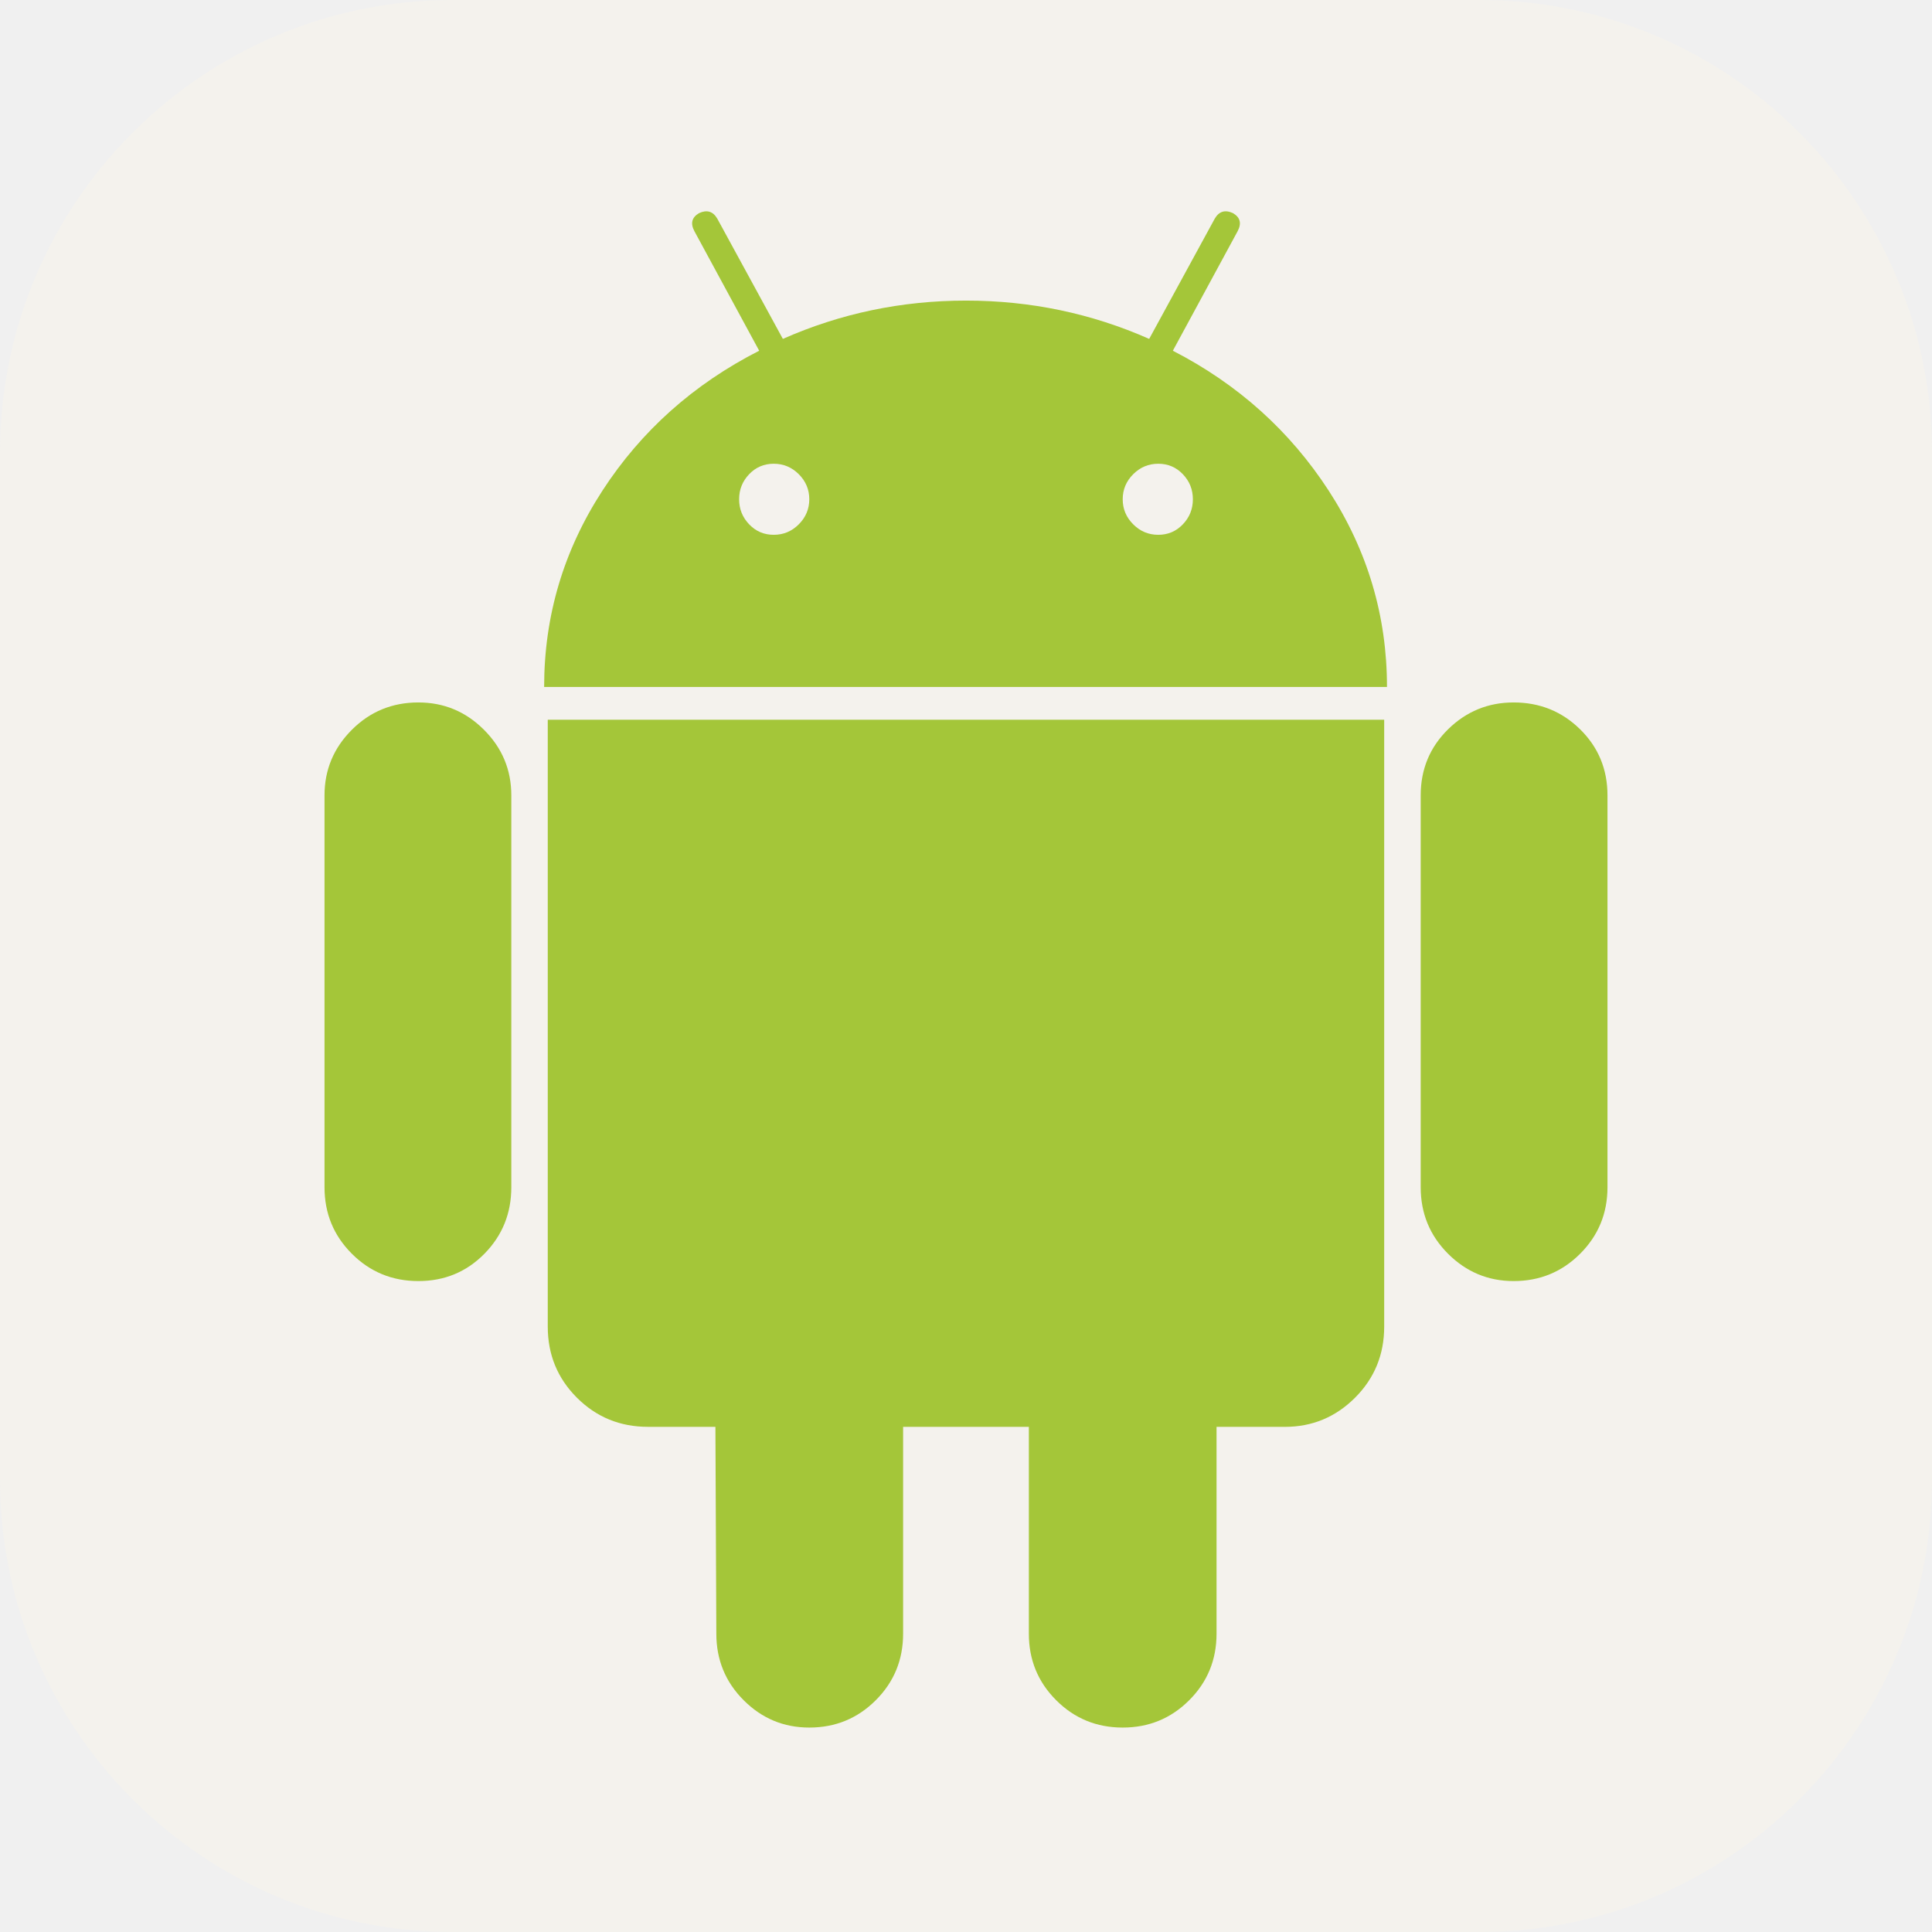
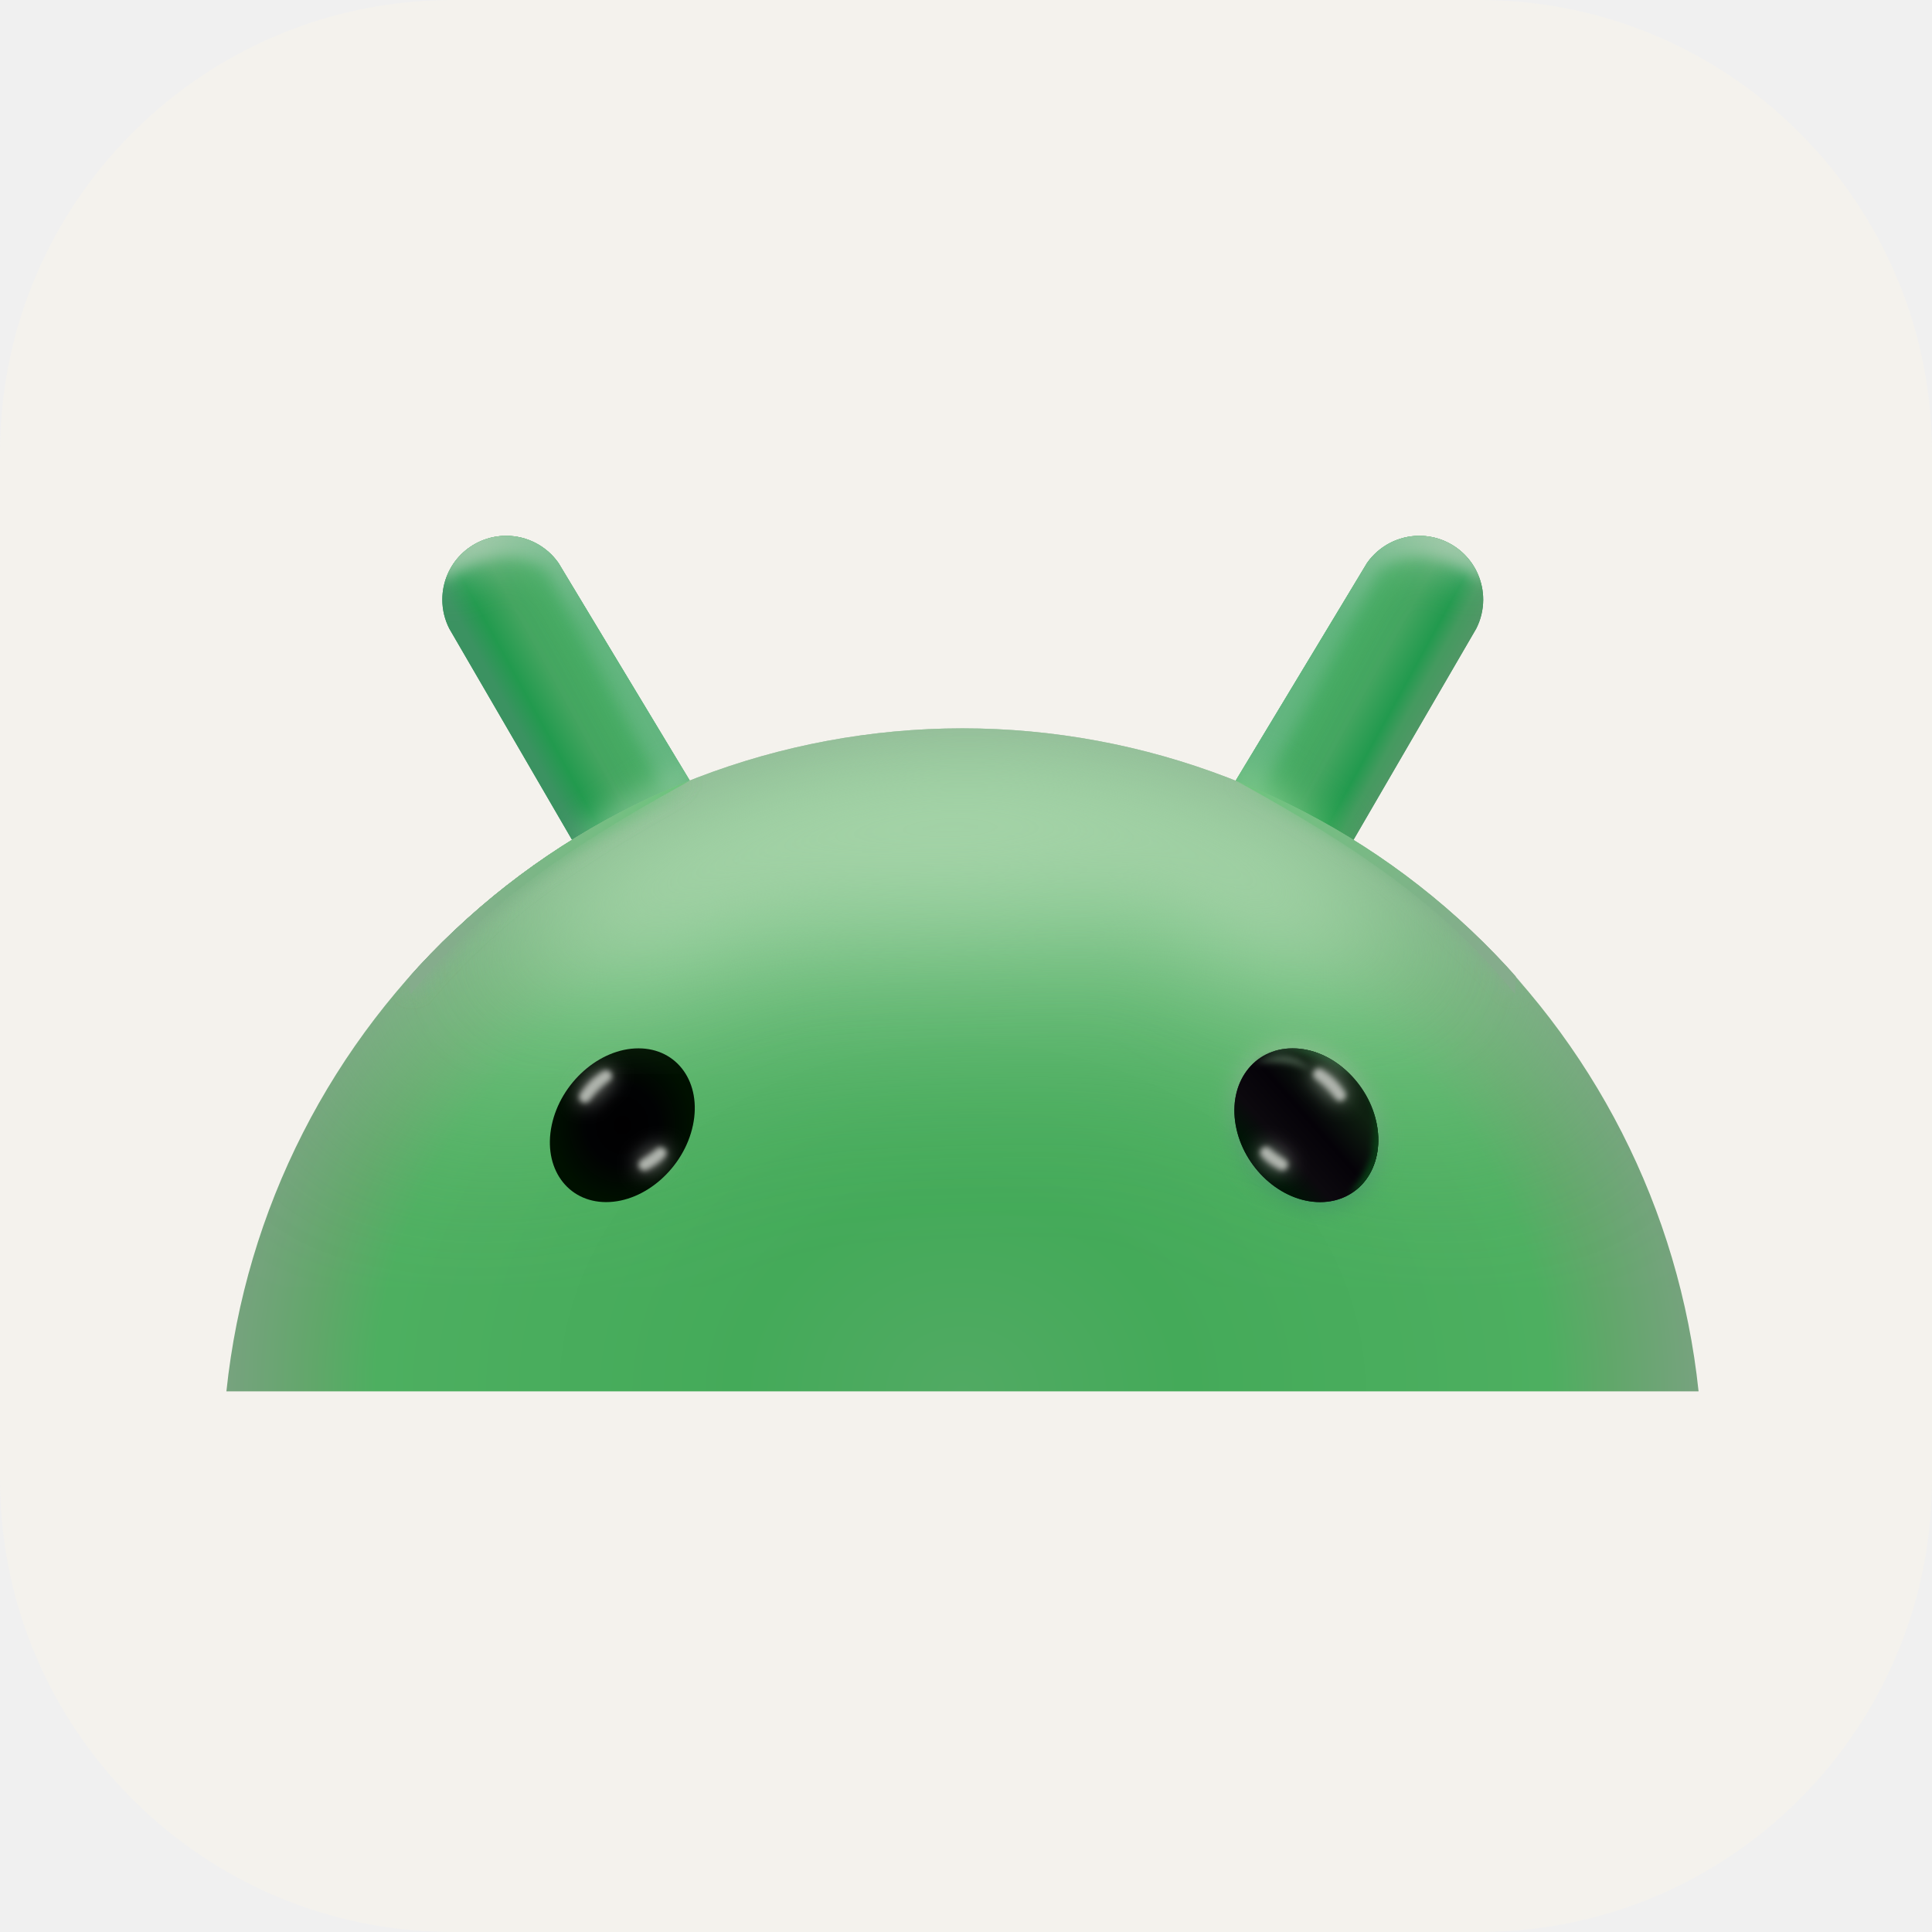
<svg xmlns="http://www.w3.org/2000/svg" width="256" height="256" viewBox="0 0 256 256" fill="none">
  <path d="M196 0H60C26.863 0 0 26.863 0 60V196C0 229.137 26.863 256 60 256H196C229.137 256 256 229.137 256 196V60C256 26.863 229.137 0 196 0Z" fill="#F4F2ED" />
-   <path d="M55.435 93.078C51.973 93.078 49.036 94.285 46.622 96.7C44.208 99.114 43 102.011 43 105.393V157.31C43 160.776 44.207 163.711 46.622 166.126C49.036 168.54 51.973 169.748 55.435 169.748C58.894 169.748 61.813 168.54 64.19 166.126C66.563 163.711 67.752 160.776 67.752 157.31V105.393C67.752 102.011 66.545 99.114 64.13 96.7C61.715 94.285 58.816 93.078 55.435 93.078Z" fill="#A4C639" />
-   <path d="M155.409 46.472L163.981 30.657C164.544 29.61 164.344 28.808 163.379 28.243C162.332 27.756 161.527 28.003 160.965 28.965L152.272 44.906C144.623 41.524 136.533 39.831 128.003 39.831C119.47 39.831 111.379 41.525 103.733 44.906L95.04 28.965C94.475 28.003 93.671 27.758 92.626 28.243C91.659 28.81 91.459 29.61 92.024 30.657L100.597 46.472C91.904 50.905 84.98 57.079 79.829 65.007C74.678 72.939 72.101 81.608 72.101 91.028H183.783C183.783 81.61 181.205 72.941 176.055 65.007C170.903 57.079 164.019 50.905 155.409 46.472ZM105.845 69.474C104.918 70.403 103.811 70.865 102.524 70.865C101.234 70.865 100.15 70.403 99.265 69.474C98.38 68.549 97.937 67.446 97.937 66.154C97.937 64.867 98.38 63.762 99.265 62.835C100.15 61.91 101.237 61.448 102.524 61.448C103.811 61.448 104.918 61.91 105.845 62.835C106.77 63.764 107.235 64.867 107.235 66.154C107.232 67.444 106.768 68.549 105.845 69.474ZM156.736 69.474C155.849 70.403 154.762 70.865 153.477 70.865C152.187 70.865 151.08 70.403 150.155 69.474C149.228 68.549 148.765 67.446 148.765 66.154C148.765 64.867 149.228 63.762 150.155 62.835C151.08 61.91 152.187 61.448 153.477 61.448C154.764 61.448 155.849 61.91 156.736 62.835C157.621 63.764 158.063 64.867 158.063 66.154C158.063 67.444 157.621 68.549 156.736 69.474Z" fill="#A4C639" />
-   <path d="M72.581 175.783C72.581 179.49 73.868 182.627 76.442 185.201C79.019 187.776 82.156 189.063 85.86 189.063H94.795L94.918 216.474C94.918 219.935 96.125 222.875 98.539 225.289C100.953 227.704 103.853 228.911 107.232 228.911C110.691 228.911 113.63 227.704 116.045 225.289C118.46 222.875 119.667 219.936 119.667 216.474V189.066H136.328V216.474C136.328 219.935 137.535 222.875 139.95 225.289C142.365 227.704 145.301 228.911 148.763 228.911C152.223 228.911 155.162 227.704 157.576 225.289C159.991 222.875 161.198 219.936 161.198 216.474V189.066H170.254C173.875 189.066 176.972 187.778 179.551 185.204C182.126 182.629 183.413 179.492 183.413 175.786V95.37H72.581V175.783Z" fill="#A4C639" />
-   <path d="M200.565 93.078C197.184 93.078 194.287 94.267 191.872 96.64C189.458 99.016 188.25 101.936 188.25 105.393V157.31C188.25 160.776 189.457 163.711 191.872 166.126C194.287 168.54 197.186 169.748 200.565 169.748C204.025 169.748 206.964 168.54 209.378 166.126C211.793 163.711 213 160.776 213 157.31V105.393C213 101.935 211.793 99.016 209.378 96.64C206.964 94.267 204.025 93.078 200.565 93.078Z" fill="#A4C639" />
+   <path d="M67.074 71C62.398 71 58.608 74.79 58.608 79.465C58.611 80.8 58.929 82.115 59.536 83.303L75.796 111.282L87.404 109.896L91.39 103.424L74.009 74.609C72.425 72.347 69.836 70.999 67.074 71Z" fill="url(#paint0_linear_1_5097)" />
+   <mask id="mask0_1_5097" style="mask-type:luminance" maskUnits="userSpaceOnUse" x="58" y="71" width="34" height="41">
+     <path d="M67.074 71C62.398 71 58.608 74.79 58.608 79.465C58.61 80.8 58.929 82.115 59.536 83.303L75.796 111.282L87.404 109.896L91.39 103.424L74.009 74.609C72.425 72.347 69.836 70.999 67.074 71Z" fill="white" />
+   </mask>
+   <g mask="url(#mask0_1_5097)">
+     <g filter="url(#filter0_f_1_5097)">
+       <path d="M58.608 77.105C63.442 73.583 68.01 72.561 72.54 75.399L88.46 105.281L95.156 101.238L83.785 72.051L70.139 64.952L58.01 71.546L58.608 77.105Z" fill="url(#paint1_linear_1_5097)" />
+     </g>
+   </g>
+   <mask id="mask1_1_5097" style="mask-type:luminance" maskUnits="userSpaceOnUse" x="58" y="71" width="34" height="41">
+     <path d="M67.074 71C62.398 71 58.608 74.79 58.608 79.465C58.61 80.8 58.929 82.115 59.536 83.303L75.796 111.282L87.404 109.896L91.39 103.424L74.009 74.609C72.425 72.347 69.836 70.999 67.074 71Z" fill="white" />
+   </mask>
+   <g mask="url(#mask1_1_5097)">
+     <g filter="url(#filter1_f_1_5097)">
+       <path d="M58.608 77.105C63.442 73.583 68.01 72.561 72.54 75.399L88.46 105.281L95.156 101.238L83.785 72.051L70.139 64.952L58.01 71.546L58.608 77.105Z" fill="url(#paint2_linear_1_5097)" />
+     </g>
+   </g>
+   <path d="M67.074 71C62.398 71 58.608 74.79 58.608 79.465C58.611 80.8 58.929 82.115 59.536 83.303L75.796 111.282L87.404 109.896L91.39 103.424L74.009 74.609C72.425 72.347 69.836 70.999 67.074 71Z" fill="url(#paint3_linear_1_5097)" />
+   <mask id="mask2_1_5097" style="mask-type:luminance" maskUnits="userSpaceOnUse" x="58" y="71" width="34" height="41">
+     <path d="M67.074 71C62.398 71 58.608 74.79 58.608 79.465C58.61 80.8 58.929 82.115 59.536 83.303L75.796 111.282L87.404 109.896L91.39 103.424L74.009 74.609C72.425 72.347 69.836 70.999 67.074 71Z" fill="white" />
+   </mask>
+   <g mask="url(#mask2_1_5097)">
+     <g filter="url(#filter2_f_1_5097)">
+       <path d="M58.608 77.105C63.442 73.583 68.01 72.561 72.54 75.399L88.46 105.281L95.156 101.238L83.785 72.051L70.139 64.952L58.01 71.546L58.608 77.105Z" fill="url(#paint4_linear_1_5097)" />
+     </g>
+   </g>
+   <mask id="mask3_1_5097" style="mask-type:luminance" maskUnits="userSpaceOnUse" x="58" y="71" width="34" height="41">
+     <path d="M67.074 71C62.398 71 58.608 74.79 58.608 79.465C58.61 80.8 58.929 82.115 59.536 83.303L75.796 111.282L87.404 109.896L91.39 103.424L74.009 74.609C72.425 72.347 69.836 70.999 67.074 71Z" fill="white" />
+   </mask>
+   <g mask="url(#mask3_1_5097)">
+     <g filter="url(#filter3_f_1_5097)">
+       <path d="M58.608 77.105C63.442 73.583 68.01 72.561 72.54 75.399L88.46 105.281L95.156 101.238L83.785 72.051L70.139 64.952L58.01 71.546L58.608 77.105Z" fill="url(#paint5_linear_1_5097)" />
+     </g>
+   </g>
+   <mask id="mask4_1_5097" style="mask-type:luminance" maskUnits="userSpaceOnUse" x="58" y="71" width="34" height="41">
+     <path d="M67.074 71C62.398 71 58.608 74.79 58.608 79.465C58.611 80.8 58.929 82.115 59.536 83.303L75.796 111.282L87.404 109.896L91.39 103.424L74.009 74.609C72.425 72.347 69.836 70.999 67.074 71Z" fill="white" />
+     <mask id="mask5_1_5097" style="mask-type:luminance" maskUnits="userSpaceOnUse" x="58" y="71" width="34" height="41">
+       <path d="M67.074 71C62.398 71 58.608 74.79 58.608 79.465C58.61 80.8 58.929 82.115 59.536 83.303L75.796 111.282L87.404 109.896L91.39 103.424L74.009 74.609C72.425 72.347 69.836 70.999 67.074 71Z" fill="white" />
+     </mask>
+     <g mask="url(#mask5_1_5097)">
+       <path d="M58.608 77.105C63.442 73.583 68.01 72.561 72.54 75.399L88.46 105.281L95.156 101.238L83.785 72.051L70.139 64.952L58.01 71.546L58.608 77.105Z" fill="white" />
+     </g>
+     <mask id="mask6_1_5097" style="mask-type:luminance" maskUnits="userSpaceOnUse" x="58" y="71" width="34" height="41">
+       <path d="M67.074 71C62.398 71 58.608 74.79 58.608 79.465C58.61 80.8 58.929 82.115 59.536 83.303L75.796 111.282L87.404 109.896L91.39 103.424L74.009 74.609C72.425 72.347 69.836 70.999 67.074 71Z" fill="white" />
+     </mask>
+     <g mask="url(#mask6_1_5097)">
+       <path d="M58.608 77.105C63.442 73.583 68.01 72.561 72.54 75.399L88.46 105.281L95.156 101.238L83.785 72.051L70.139 64.952L58.01 71.546L58.608 77.105Z" fill="white" />
+     </g>
+     <path d="M67.074 71C62.398 71 58.608 74.79 58.608 79.465C58.611 80.8 58.929 82.115 59.536 83.303L75.796 111.282L87.404 109.896L91.39 103.424L74.009 74.609C72.425 72.347 69.836 70.999 67.074 71Z" fill="white" />
+     <mask id="mask7_1_5097" style="mask-type:luminance" maskUnits="userSpaceOnUse" x="58" y="71" width="34" height="41">
+       <path d="M67.074 71C62.398 71 58.608 74.79 58.608 79.465C58.61 80.8 58.929 82.115 59.536 83.303L75.796 111.282L87.404 109.896L91.39 103.424L74.009 74.609C72.425 72.347 69.836 70.999 67.074 71Z" fill="white" />
+     </mask>
+     <g mask="url(#mask7_1_5097)">
+       <path d="M58.608 77.105C63.442 73.583 68.01 72.561 72.54 75.399L88.46 105.281L95.156 101.238L83.785 72.051L70.139 64.952L58.01 71.546L58.608 77.105Z" fill="white" />
+     </g>
+     <mask id="mask8_1_5097" style="mask-type:luminance" maskUnits="userSpaceOnUse" x="58" y="71" width="34" height="41">
+       <path d="M67.074 71C62.398 71 58.608 74.79 58.608 79.465C58.61 80.8 58.929 82.115 59.536 83.303L75.796 111.282L87.404 109.896L91.39 103.424L74.009 74.609C72.425 72.347 69.836 70.999 67.074 71Z" fill="white" />
+     </mask>
+     <g mask="url(#mask8_1_5097)">
+       <path d="M58.608 77.105C63.442 73.583 68.01 72.561 72.54 75.399L88.46 105.281L95.156 101.238L83.785 72.051L70.139 64.952L58.01 71.546L58.608 77.105Z" fill="white" />
+     </g>
+   </mask>
+   <g mask="url(#mask4_1_5097)">
+     <g filter="url(#filter4_f_1_5097)">
+       <path d="M90.354 101.707L75.796 111.282L90.262 114.541C91.776 109.967 96.835 104.683 90.354 101.707Z" fill="url(#paint6_linear_1_5097)" />
+     </g>
+   </g>
+   <path d="M188.067 71C192.743 71 196.533 74.79 196.533 79.465C196.53 80.8 196.212 82.115 195.605 83.303L179.345 111.282L167.737 109.896L163.751 103.424L181.132 74.609C182.717 72.347 185.305 70.999 188.067 71Z" fill="url(#paint7_linear_1_5097)" />
+   <mask id="mask9_1_5097" style="mask-type:luminance" maskUnits="userSpaceOnUse" x="163" y="71" width="34" height="41">
+     <path d="M188.067 71C192.742 71 196.532 74.79 196.532 79.465C196.53 80.8 196.212 82.115 195.604 83.303L179.345 111.282L167.736 109.896L163.751 103.424L181.131 74.609C182.716 72.347 185.305 70.999 188.067 71Z" fill="white" />
+   </mask>
+   <g mask="url(#mask9_1_5097)">
+     <g filter="url(#filter5_f_1_5097)">
+       <path d="M196.533 77.105C191.699 73.583 187.131 72.561 182.601 75.399L166.681 105.281L159.984 101.238L171.356 72.051L185.001 64.952L197.131 71.546L196.533 77.105Z" fill="url(#paint8_linear_1_5097)" />
+     </g>
+   </g>
+   <mask id="mask10_1_5097" style="mask-type:luminance" maskUnits="userSpaceOnUse" x="163" y="71" width="34" height="41">
+     <path d="M188.067 71C192.742 71 196.532 74.79 196.532 79.465C196.53 80.8 196.212 82.115 195.604 83.303L179.345 111.282L167.736 109.896L163.751 103.424L181.131 74.609C182.716 72.347 185.305 70.999 188.067 71Z" fill="white" />
+   </mask>
+   <g mask="url(#mask10_1_5097)">
+     <g filter="url(#filter6_f_1_5097)">
+       <path d="M196.533 77.105C191.699 73.583 187.131 72.561 182.601 75.399L166.681 105.281L159.984 101.238L171.356 72.051L185.001 64.952L197.131 71.546L196.533 77.105Z" fill="url(#paint9_linear_1_5097)" />
+     </g>
+   </g>
+   <path d="M188.067 71C192.743 71 196.533 74.79 196.533 79.465C196.53 80.8 196.212 82.115 195.605 83.303L179.345 111.282L167.737 109.896L163.751 103.424L181.132 74.609C182.717 72.347 185.305 70.999 188.067 71Z" fill="url(#paint10_linear_1_5097)" />
+   <mask id="mask11_1_5097" style="mask-type:luminance" maskUnits="userSpaceOnUse" x="163" y="71" width="34" height="41">
+     <path d="M188.067 71C192.742 71 196.532 74.79 196.532 79.465C196.53 80.8 196.212 82.115 195.604 83.303L179.345 111.282L167.736 109.896L163.751 103.424L181.131 74.609C182.716 72.347 185.305 70.999 188.067 71Z" fill="white" />
+   </mask>
+   <g mask="url(#mask11_1_5097)">
+     <g filter="url(#filter7_f_1_5097)">
+       <path d="M196.533 77.105C191.699 73.583 187.131 72.561 182.601 75.399L166.681 105.281L159.984 101.238L171.356 72.051L185.001 64.952L197.131 71.546L196.533 77.105Z" fill="url(#paint11_linear_1_5097)" />
+     </g>
+   </g>
+   <mask id="mask12_1_5097" style="mask-type:luminance" maskUnits="userSpaceOnUse" x="163" y="71" width="34" height="41">
+     <path d="M188.067 71C192.742 71 196.532 74.79 196.532 79.465C196.53 80.8 196.212 82.115 195.604 83.303L179.345 111.282L167.736 109.896L163.751 103.424L181.131 74.609C182.716 72.347 185.305 70.999 188.067 71Z" fill="white" />
+   </mask>
+   <g mask="url(#mask12_1_5097)">
+     <g filter="url(#filter8_f_1_5097)">
+       <path d="M196.533 77.105C191.699 73.583 187.131 72.561 182.601 75.399L166.681 105.281L159.984 101.238L171.356 72.051L185.001 64.952L197.131 71.546L196.533 77.105Z" fill="url(#paint12_linear_1_5097)" />
+     </g>
+   </g>
+   <mask id="mask13_1_5097" style="mask-type:luminance" maskUnits="userSpaceOnUse" x="163" y="71" width="34" height="41">
+     <path d="M188.068 71C192.743 71 196.533 74.79 196.533 79.465C196.531 80.8 196.213 82.115 195.605 83.303L179.346 111.282L167.737 109.896L163.752 103.424L181.132 74.609C182.717 72.347 185.306 70.999 188.068 71Z" fill="white" />
+     <mask id="mask14_1_5097" style="mask-type:luminance" maskUnits="userSpaceOnUse" x="163" y="71" width="34" height="41">
+       <path d="M188.068 71C192.743 71 196.533 74.79 196.533 79.465C196.531 80.8 196.213 82.115 195.605 83.303L179.346 111.282L167.737 109.896L163.752 103.424L181.132 74.609C182.717 72.347 185.306 70.999 188.068 71Z" fill="white" />
+     </mask>
+     <g mask="url(#mask14_1_5097)">
+       <path d="M196.534 77.105C191.7 73.583 187.132 72.561 182.602 75.399L166.682 105.281L159.985 101.238L171.357 72.051L185.002 64.952L197.132 71.546L196.534 77.105Z" fill="white" />
+     </g>
+     <mask id="mask15_1_5097" style="mask-type:luminance" maskUnits="userSpaceOnUse" x="163" y="71" width="34" height="41">
+       <path d="M188.068 71C192.743 71 196.533 74.79 196.533 79.465C196.531 80.8 196.213 82.115 195.605 83.303L179.346 111.282L167.737 109.896L163.752 103.424L181.132 74.609C182.717 72.347 185.306 70.999 188.068 71Z" fill="white" />
+     </mask>
+     <g mask="url(#mask15_1_5097)">
+       <path d="M196.534 77.105C191.7 73.583 187.132 72.561 182.602 75.399L166.682 105.281L159.985 101.238L171.357 72.051L185.002 64.952L197.132 71.546L196.534 77.105Z" fill="white" />
+     </g>
+     <path d="M188.068 71C192.743 71 196.533 74.79 196.533 79.465C196.531 80.8 196.213 82.115 195.605 83.303L179.346 111.282L167.737 109.896L163.752 103.424L181.132 74.609C182.717 72.347 185.306 70.999 188.068 71Z" fill="white" />
+     <mask id="mask16_1_5097" style="mask-type:luminance" maskUnits="userSpaceOnUse" x="163" y="71" width="34" height="41">
+       <path d="M188.068 71C192.743 71 196.533 74.79 196.533 79.465C196.531 80.8 196.213 82.115 195.605 83.303L179.346 111.282L167.737 109.896L163.752 103.424L181.132 74.609C182.717 72.347 185.306 70.999 188.068 71Z" fill="white" />
+     </mask>
+     <g mask="url(#mask16_1_5097)">
+       <path d="M196.534 77.105C191.7 73.583 187.132 72.561 182.602 75.399L166.682 105.281L159.985 101.238L171.357 72.051L185.002 64.952L197.132 71.546L196.534 77.105Z" fill="white" />
+     </g>
+     <mask id="mask17_1_5097" style="mask-type:luminance" maskUnits="userSpaceOnUse" x="163" y="71" width="34" height="41">
+       <path d="M188.068 71C192.743 71 196.533 74.79 196.533 79.465C196.531 80.8 196.213 82.115 195.605 83.303L179.346 111.282L167.737 109.896L163.752 103.424L181.132 74.609C182.717 72.347 185.306 70.999 188.068 71Z" fill="white" />
+     </mask>
+     <g mask="url(#mask17_1_5097)">
+       <path d="M196.534 77.105C191.7 73.583 187.132 72.561 182.602 75.399L166.682 105.281L159.985 101.238L171.357 72.051L185.002 64.952L197.132 71.546L196.534 77.105Z" fill="white" />
+     </g>
+   </mask>
+   <g mask="url(#mask13_1_5097)">
+     <g filter="url(#filter9_f_1_5097)">
+       <path d="M164.788 101.707L179.346 111.282L164.879 114.541C163.366 109.967 158.307 104.683 164.788 101.707Z" fill="url(#paint13_linear_1_5097)" />
+     </g>
+   </g>
+   <path d="M127.502 96.509C103.27 96.526 79.901 105.51 61.898 121.731C43.896 137.952 32.533 160.261 30 184.361H225.07C222.535 160.25 211.163 137.932 193.147 121.709C175.131 105.487 151.746 96.51 127.502 96.509Z" fill="url(#paint14_radial_1_5097)" />
+   <g filter="url(#filter10_f_1_5097)">
+     <path d="M175.039 159.822C169.539 159.822 164.212 154.969 163.139 148.982C162.066 142.994 165.655 138.141 171.155 138.141C176.654 138.141 181.982 142.994 183.054 148.982C184.127 154.969 180.538 159.822 175.039 159.822Z" fill="url(#paint15_linear_1_5097)" />
+   </g>
+   <path d="M174.922 159.286C169.753 159.286 164.746 154.725 163.738 149.098C162.73 143.471 166.103 138.91 171.271 138.91C176.44 138.91 181.447 143.471 182.455 149.098C183.463 154.725 180.09 159.286 174.922 159.286Z" fill="url(#paint16_linear_1_5097)" />
+   <mask id="mask18_1_5097" style="mask-type:luminance" maskUnits="userSpaceOnUse" x="30" y="96" width="196" height="89">
+     <path d="M127.502 96.509C103.27 96.526 79.901 105.51 61.898 121.731C43.896 137.952 32.533 160.261 30 184.361H225.07C222.535 160.25 211.163 137.932 193.147 121.709C175.131 105.487 151.746 96.51 127.502 96.509Z" fill="white" />
+   </mask>
+   <g mask="url(#mask18_1_5097)">
+     <g filter="url(#filter11_f_1_5097)">
+       <path d="M45.527 140.82H74.264C83.493 130.3 98.862 128.648 120.906 128.648C156.833 128.648 168.49 123.363 178.569 140.82H208.87C202.407 116.701 164.035 99.099 127.502 99.099C88.344 99.676 51.17 119.76 45.527 140.82Z" fill="url(#paint17_linear_1_5097)" />
+     </g>
+   </g>
+   <path d="M80.32 159.286C85.489 159.286 90.637 154.725 91.82 149.098C93.002 143.471 89.771 138.91 84.603 138.91C79.434 138.91 74.285 143.471 73.103 149.098C71.921 154.725 75.152 159.286 80.32 159.286Z" fill="url(#paint18_radial_1_5097)" />
+   <mask id="mask19_1_5097" style="mask-type:luminance" maskUnits="userSpaceOnUse" x="30" y="96" width="196" height="89">
+     <path d="M127.502 96.509C103.27 96.526 79.901 105.51 61.898 121.731C43.896 137.952 32.533 160.261 30 184.361H225.07C222.535 160.25 211.163 137.932 193.147 121.709C175.131 105.487 151.746 96.51 127.502 96.509Z" fill="white" />
+   </mask>
+   <g mask="url(#mask19_1_5097)">
+     <g filter="url(#filter12_f_1_5097)">
+       <path d="M68.856 127.286H89.388C95.981 119.769 111.051 120.02 124.209 120.02C145.653 120.02 156.708 114.813 163.909 127.286H185.557C180.94 110.053 153.503 99.099 127.637 99.099C99.912 99.508 72.888 112.239 68.856 127.286Z" fill="#A7D5AA" />
+     </g>
+   </g>
+   <path d="M174.922 159.286C169.753 159.286 164.746 154.725 163.738 149.098C162.73 143.471 166.103 138.91 171.271 138.91C176.44 138.91 181.447 143.471 182.455 149.098C183.463 154.725 180.09 159.286 174.922 159.286Z" fill="url(#paint19_linear_1_5097)" />
+   <mask id="mask20_1_5097" style="mask-type:luminance" maskUnits="userSpaceOnUse" x="163" y="138" width="20" height="22">
+     <path d="M174.923 159.286C169.754 159.286 164.747 154.725 163.739 149.098C162.731 143.471 166.104 138.91 171.272 138.91C176.441 138.91 181.448 143.471 182.456 149.098C183.464 154.725 180.091 159.286 174.923 159.286Z" fill="white" />
+   </mask>
+   <g mask="url(#mask20_1_5097)">
+     <g filter="url(#filter13_f_1_5097)">
+       <path d="M178.723 158.334C180.256 156.739 182.348 152.817 181.836 151.931C183.708 143.175 176.769 139.797 171.272 138.91L184.676 138.141C184.676 138.141 187.651 147.182 187.835 147.807C189.129 152.197 184.203 156.866 178.723 158.334Z" fill="#083E15" />
+     </g>
+   </g>
+   <g filter="url(#filter14_f_1_5097)">
+     <path d="M173.588 141.731C171.383 140.809 168.868 140.524 166.067 140.82C168.799 139.848 171.149 138.911 173.588 141.731Z" fill="#445747" />
+   </g>
+   <mask id="mask21_1_5097" style="mask-type:luminance" maskUnits="userSpaceOnUse" x="163" y="138" width="20" height="22">
+     <path d="M174.923 159.286C169.754 159.286 164.747 154.725 163.739 149.098C162.731 143.471 166.104 138.91 171.272 138.91C176.441 138.91 181.448 143.471 182.456 149.098C183.464 154.725 180.091 159.286 174.923 159.286Z" fill="white" />
+   </mask>
+   <g mask="url(#mask21_1_5097)">
+     <g filter="url(#filter15_f_1_5097)">
+       <path d="M168.173 139.528C172.41 137.795 175.521 140.421 178.83 142.28L178.137 137.699L167.935 138.141L168.173 139.528Z" fill="#375F40" />
+     </g>
+   </g>
+   <g filter="url(#filter16_f_1_5097)">
+     <path d="M174.787 141.579C174.73 141.578 174.673 141.583 174.617 141.595C174.418 141.635 174.243 141.753 174.131 141.922C173.896 142.273 173.99 142.748 174.341 142.983C175.615 143.835 176.349 144.731 176.953 145.571C177.2 145.912 177.677 145.989 178.019 145.743C178.358 145.499 178.438 145.027 178.198 144.685C177.549 143.782 176.658 142.693 175.191 141.713C175.072 141.632 174.931 141.584 174.787 141.579ZM80.295 141.803C80.151 141.806 80.01 141.85 79.89 141.929C78.424 142.909 77.532 143.995 76.884 144.898C76.636 145.24 76.713 145.719 77.055 145.966C77.398 146.214 77.876 146.137 78.124 145.794C78.727 144.955 79.467 144.056 80.741 143.204C81.091 142.969 81.184 142.496 80.951 142.146C80.839 141.976 80.664 141.859 80.465 141.818C80.409 141.807 80.352 141.803 80.295 141.803ZM87.547 151.997C87.691 151.854 87.149 152.078 87.006 152.222C86.356 152.872 85.711 153.264 84.99 153.693C84.629 153.908 84.508 154.375 84.722 154.737C84.937 155.104 85.41 155.225 85.774 155.006C86.498 154.575 87.294 154.097 88.088 153.304C88.387 153.006 88.387 152.521 88.088 152.222C87.945 152.078 87.403 152.141 87.547 151.997ZM167.741 151.963C167.538 151.963 167.343 152.044 167.2 152.188C166.901 152.486 166.901 152.971 167.2 153.27C167.994 154.063 168.796 154.54 169.519 154.972C169.882 155.185 170.349 155.065 170.564 154.703C170.777 154.34 170.657 153.873 170.295 153.659C169.575 153.229 168.932 152.838 168.282 152.188C168.138 152.044 167.944 151.963 167.741 151.963Z" fill="#AFB4AD" />
+   </g>
+   <g filter="url(#filter17_f_1_5097)">
+     <path d="M174.787 141.579C174.73 141.578 174.673 141.583 174.617 141.595C174.418 141.635 174.243 141.753 174.131 141.922C173.896 142.273 173.99 142.748 174.341 142.983C175.615 143.835 176.349 144.731 176.953 145.571C177.2 145.912 177.677 145.989 178.019 145.743C178.358 145.499 178.438 145.027 178.198 144.685C177.549 143.782 176.658 142.693 175.191 141.713C175.072 141.632 174.931 141.584 174.787 141.579ZM80.295 141.803C80.151 141.806 80.01 141.85 79.89 141.929C78.424 142.909 77.532 143.995 76.884 144.898C76.636 145.24 76.713 145.719 77.055 145.966C77.398 146.214 77.876 146.137 78.124 145.794C78.727 144.955 79.467 144.056 80.741 143.204C81.091 142.969 81.184 142.496 80.951 142.146C80.839 141.976 80.664 141.859 80.465 141.818C80.409 141.807 80.352 141.803 80.295 141.803ZM87.547 151.997C87.691 151.854 87.149 152.078 87.006 152.222C86.356 152.872 85.711 153.264 84.99 153.693C84.629 153.908 84.508 154.375 84.722 154.737C84.937 155.104 85.41 155.225 85.774 155.006C86.498 154.575 87.294 154.097 88.088 153.304C88.387 153.006 88.387 152.521 88.088 152.222C87.945 152.078 87.403 152.141 87.547 151.997ZM167.741 151.963C167.538 151.963 167.343 152.044 167.2 152.188C166.901 152.486 166.901 152.971 167.2 153.27C167.994 154.063 168.796 154.54 169.519 154.972C169.882 155.185 170.349 155.065 170.564 154.703C170.777 154.34 170.657 153.873 170.295 153.659C169.575 153.229 168.932 152.838 168.282 152.188C168.138 152.044 167.944 151.963 167.741 151.963Z" fill="#AFB4AD" />
+   </g>
+   <mask id="mask22_1_5097" style="mask-type:luminance" maskUnits="userSpaceOnUse" x="30" y="96" width="196" height="89">
+     <path d="M127.502 96.509C103.27 96.526 79.901 105.51 61.898 121.731C43.896 137.952 32.533 160.261 30 184.361H225.07C222.535 160.25 211.163 137.932 193.147 121.709C175.131 105.487 151.746 96.51 127.502 96.509Z" fill="white" />
+   </mask>
+   <g mask="url(#mask22_1_5097)">
+     <g filter="url(#filter18_f_1_5097)">
+       <path d="M91.39 103.424C79.858 109.844 65.162 118.212 54.398 131.722L53.632 117.4L91.39 103.424Z" fill="url(#paint20_linear_1_5097)" />
+     </g>
+   </g>
+   <mask id="mask23_1_5097" style="mask-type:luminance" maskUnits="userSpaceOnUse" x="30" y="96" width="196" height="89">
+     <path d="M127.502 96.509C103.27 96.526 79.901 105.51 61.898 121.731C43.896 137.952 32.533 160.261 30 184.361H225.07C222.535 160.25 211.163 137.932 193.147 121.709C175.131 105.487 151.746 96.51 127.502 96.509Z" fill="white" />
+   </mask>
+   <g mask="url(#mask23_1_5097)">
+     <g filter="url(#filter19_f_1_5097)">
+       <path d="M91.39 103.424C79.858 109.844 65.162 118.212 54.398 131.722L53.632 117.4L91.39 103.424Z" fill="url(#paint21_linear_1_5097)" />
+     </g>
+   </g>
+   <mask id="mask24_1_5097" style="mask-type:luminance" maskUnits="userSpaceOnUse" x="30" y="96" width="196" height="89">
+     <path d="M127.502 96.509C103.27 96.526 79.901 105.51 61.898 121.731C43.896 137.952 32.533 160.261 30 184.361H225.07C222.535 160.25 211.163 137.932 193.147 121.709C175.131 105.487 151.746 96.51 127.502 96.509Z" fill="white" />
+   </mask>
+   <g mask="url(#mask24_1_5097)">
+     <g filter="url(#filter20_f_1_5097)">
+       <path d="M91.39 103.424C79.858 109.844 65.162 118.212 54.398 131.722L53.632 117.4L91.39 103.424Z" fill="url(#paint22_linear_1_5097)" />
+     </g>
+   </g>
+   <mask id="mask25_1_5097" style="mask-type:luminance" maskUnits="userSpaceOnUse" x="30" y="96" width="196" height="89">
+     <path d="M127.502 96.509C103.27 96.526 79.901 105.51 61.898 121.731C43.896 137.952 32.533 160.261 30 184.361H225.07C222.535 160.25 211.163 137.932 193.147 121.709C175.131 105.487 151.746 96.51 127.502 96.509Z" fill="white" />
+   </mask>
+   <g mask="url(#mask25_1_5097)">
+     <g filter="url(#filter21_f_1_5097)">
+       <path d="M91.39 103.424C79.858 109.844 65.162 118.212 54.398 131.722L53.632 117.4L91.39 103.424Z" fill="url(#paint23_linear_1_5097)" />
+     </g>
+   </g>
+   <mask id="mask26_1_5097" style="mask-type:luminance" maskUnits="userSpaceOnUse" x="30" y="96" width="196" height="89">
+     <path d="M127.64 96.509C151.873 96.526 175.242 105.51 193.244 121.731C211.247 137.952 222.609 160.261 225.143 184.361H30.073C32.607 160.25 43.979 137.932 61.996 121.709C80.012 105.487 103.397 96.51 127.64 96.509Z" fill="white" />
+   </mask>
+   <g mask="url(#mask26_1_5097)">
+     <g filter="url(#filter22_f_1_5097)">
+       <path d="M163.753 103.424C175.285 109.844 189.981 118.212 200.745 131.722L201.511 117.4L163.753 103.424Z" fill="url(#paint24_linear_1_5097)" />
+     </g>
+   </g>
+   <mask id="mask27_1_5097" style="mask-type:luminance" maskUnits="userSpaceOnUse" x="30" y="96" width="196" height="89">
+     <path d="M127.64 96.509C151.873 96.526 175.242 105.51 193.244 121.731C211.247 137.952 222.609 160.261 225.143 184.361H30.073C32.607 160.25 43.979 137.932 61.996 121.709C80.012 105.487 103.397 96.51 127.64 96.509Z" fill="white" />
+   </mask>
+   <g mask="url(#mask27_1_5097)">
+     <g filter="url(#filter23_f_1_5097)">
+       <path d="M163.753 103.424C175.285 109.844 189.981 118.212 200.745 131.722L201.511 117.4L163.753 103.424Z" fill="url(#paint25_linear_1_5097)" />
+     </g>
+   </g>
+   <defs>
+     <filter id="filter0_f_1_5097" x="52.306" y="59.248" width="48.554" height="51.737" filterUnits="userSpaceOnUse" color-interpolation-filters="sRGB">
+       <feFlood flood-opacity="0" result="BackgroundImageFix" />
+       <feBlend mode="normal" in="SourceGraphic" in2="BackgroundImageFix" result="shape" />
+       <feGaussianBlur stdDeviation="2.852" result="effect1_foregroundBlur_1_5097" />
+     </filter>
+     <filter id="filter1_f_1_5097" x="56.293" y="63.234" width="40.581" height="43.763" filterUnits="userSpaceOnUse" color-interpolation-filters="sRGB">
+       <feFlood flood-opacity="0" result="BackgroundImageFix" />
+       <feBlend mode="normal" in="SourceGraphic" in2="BackgroundImageFix" result="shape" />
+       <feGaussianBlur stdDeviation="0.859" result="effect1_foregroundBlur_1_5097" />
+     </filter>
+     <filter id="filter2_f_1_5097" x="52.306" y="59.248" width="48.554" height="51.737" filterUnits="userSpaceOnUse" color-interpolation-filters="sRGB">
+       <feFlood flood-opacity="0" result="BackgroundImageFix" />
+       <feBlend mode="normal" in="SourceGraphic" in2="BackgroundImageFix" result="shape" />
+       <feGaussianBlur stdDeviation="2.852" result="effect1_foregroundBlur_1_5097" />
+     </filter>
+     <filter id="filter3_f_1_5097" x="56.293" y="63.234" width="40.581" height="43.763" filterUnits="userSpaceOnUse" color-interpolation-filters="sRGB">
+       <feFlood flood-opacity="0" result="BackgroundImageFix" />
+       <feBlend mode="normal" in="SourceGraphic" in2="BackgroundImageFix" result="shape" />
+       <feGaussianBlur stdDeviation="0.859" result="effect1_foregroundBlur_1_5097" />
+     </filter>
+     <filter id="filter4_f_1_5097" x="71.877" y="97.788" width="25.613" height="20.671" filterUnits="userSpaceOnUse" color-interpolation-filters="sRGB">
+       <feFlood flood-opacity="0" result="BackgroundImageFix" />
+       <feBlend mode="normal" in="SourceGraphic" in2="BackgroundImageFix" result="shape" />
+       <feGaussianBlur stdDeviation="1.959" result="effect1_foregroundBlur_1_5097" />
+     </filter>
+     <filter id="filter5_f_1_5097" x="154.28" y="59.248" width="48.554" height="51.737" filterUnits="userSpaceOnUse" color-interpolation-filters="sRGB">
+       <feFlood flood-opacity="0" result="BackgroundImageFix" />
+       <feBlend mode="normal" in="SourceGraphic" in2="BackgroundImageFix" result="shape" />
+       <feGaussianBlur stdDeviation="2.852" result="effect1_foregroundBlur_1_5097" />
+     </filter>
+     <filter id="filter6_f_1_5097" x="158.267" y="63.234" width="40.581" height="43.763" filterUnits="userSpaceOnUse" color-interpolation-filters="sRGB">
+       <feFlood flood-opacity="0" result="BackgroundImageFix" />
+       <feBlend mode="normal" in="SourceGraphic" in2="BackgroundImageFix" result="shape" />
+       <feGaussianBlur stdDeviation="0.859" result="effect1_foregroundBlur_1_5097" />
+     </filter>
+     <filter id="filter7_f_1_5097" x="154.28" y="59.248" width="48.554" height="51.737" filterUnits="userSpaceOnUse" color-interpolation-filters="sRGB">
+       <feFlood flood-opacity="0" result="BackgroundImageFix" />
+       <feBlend mode="normal" in="SourceGraphic" in2="BackgroundImageFix" result="shape" />
+       <feGaussianBlur stdDeviation="2.852" result="effect1_foregroundBlur_1_5097" />
+     </filter>
+     <filter id="filter8_f_1_5097" x="158.267" y="63.234" width="40.581" height="43.763" filterUnits="userSpaceOnUse" color-interpolation-filters="sRGB">
+       <feFlood flood-opacity="0" result="BackgroundImageFix" />
+       <feBlend mode="normal" in="SourceGraphic" in2="BackgroundImageFix" result="shape" />
+       <feGaussianBlur stdDeviation="0.859" result="effect1_foregroundBlur_1_5097" />
+     </filter>
+     <filter id="filter9_f_1_5097" x="156.287" y="96.424" width="28.341" height="23.399" filterUnits="userSpaceOnUse" color-interpolation-filters="sRGB">
+       <feFlood flood-opacity="0" result="BackgroundImageFix" />
+       <feBlend mode="normal" in="SourceGraphic" in2="BackgroundImageFix" result="shape" />
+       <feGaussianBlur stdDeviation="2.641" result="effect1_foregroundBlur_1_5097" />
+     </filter>
+     <filter id="filter10_f_1_5097" x="160.104" y="135.296" width="25.985" height="27.372" filterUnits="userSpaceOnUse" color-interpolation-filters="sRGB">
+       <feFlood flood-opacity="0" result="BackgroundImageFix" />
+       <feBlend mode="normal" in="SourceGraphic" in2="BackgroundImageFix" result="shape" />
+       <feGaussianBlur stdDeviation="1.423" result="effect1_foregroundBlur_1_5097" />
+     </filter>
+     <filter id="filter11_f_1_5097" x="15.948" y="69.52" width="222.501" height="100.88" filterUnits="userSpaceOnUse" color-interpolation-filters="sRGB">
+       <feFlood flood-opacity="0" result="BackgroundImageFix" />
+       <feBlend mode="normal" in="SourceGraphic" in2="BackgroundImageFix" result="shape" />
+       <feGaussianBlur stdDeviation="14.79" result="effect1_foregroundBlur_1_5097" />
+     </filter>
+     <filter id="filter12_f_1_5097" x="53.83" y="84.072" width="146.753" height="58.239" filterUnits="userSpaceOnUse" color-interpolation-filters="sRGB">
+       <feFlood flood-opacity="0" result="BackgroundImageFix" />
+       <feBlend mode="normal" in="SourceGraphic" in2="BackgroundImageFix" result="shape" />
+       <feGaussianBlur stdDeviation="7.513" result="effect1_foregroundBlur_1_5097" />
+     </filter>
+     <filter id="filter13_f_1_5097" x="170.399" y="137.268" width="18.517" height="21.939" filterUnits="userSpaceOnUse" color-interpolation-filters="sRGB">
+       <feFlood flood-opacity="0" result="BackgroundImageFix" />
+       <feBlend mode="normal" in="SourceGraphic" in2="BackgroundImageFix" result="shape" />
+       <feGaussianBlur stdDeviation="0.436" result="effect1_foregroundBlur_1_5097" />
+     </filter>
+     <filter id="filter14_f_1_5097" x="165.2" y="138.986" width="9.256" height="3.613" filterUnits="userSpaceOnUse" color-interpolation-filters="sRGB">
+       <feFlood flood-opacity="0" result="BackgroundImageFix" />
+       <feBlend mode="normal" in="SourceGraphic" in2="BackgroundImageFix" result="shape" />
+       <feGaussianBlur stdDeviation="0.434" result="effect1_foregroundBlur_1_5097" />
+     </filter>
+     <filter id="filter15_f_1_5097" x="166.26" y="136.024" width="14.245" height="7.931" filterUnits="userSpaceOnUse" color-interpolation-filters="sRGB">
+       <feFlood flood-opacity="0" result="BackgroundImageFix" />
+       <feBlend mode="normal" in="SourceGraphic" in2="BackgroundImageFix" result="shape" />
+       <feGaussianBlur stdDeviation="0.837" result="effect1_foregroundBlur_1_5097" />
+     </filter>
+     <filter id="filter16_f_1_5097" x="74.019" y="138.86" width="107.036" height="18.974" filterUnits="userSpaceOnUse" color-interpolation-filters="sRGB">
+       <feFlood flood-opacity="0" result="BackgroundImageFix" />
+       <feBlend mode="normal" in="SourceGraphic" in2="BackgroundImageFix" result="shape" />
+       <feGaussianBlur stdDeviation="1.36" result="effect1_foregroundBlur_1_5097" />
+     </filter>
+     <filter id="filter17_f_1_5097" x="75.971" y="140.812" width="103.132" height="15.071" filterUnits="userSpaceOnUse" color-interpolation-filters="sRGB">
+       <feFlood flood-opacity="0" result="BackgroundImageFix" />
+       <feBlend mode="normal" in="SourceGraphic" in2="BackgroundImageFix" result="shape" />
+       <feGaussianBlur stdDeviation="0.384" result="effect1_foregroundBlur_1_5097" />
+     </filter>
+     <filter id="filter18_f_1_5097" x="51.432" y="101.224" width="42.157" height="32.697" filterUnits="userSpaceOnUse" color-interpolation-filters="sRGB">
+       <feFlood flood-opacity="0" result="BackgroundImageFix" />
+       <feBlend mode="normal" in="SourceGraphic" in2="BackgroundImageFix" result="shape" />
+       <feGaussianBlur stdDeviation="1.1" result="effect1_foregroundBlur_1_5097" />
+     </filter>
+     <filter id="filter19_f_1_5097" x="53.48" y="103.272" width="38.062" height="28.602" filterUnits="userSpaceOnUse" color-interpolation-filters="sRGB">
+       <feFlood flood-opacity="0" result="BackgroundImageFix" />
+       <feBlend mode="normal" in="SourceGraphic" in2="BackgroundImageFix" result="shape" />
+       <feGaussianBlur stdDeviation="0.076" result="effect1_foregroundBlur_1_5097" />
+     </filter>
+     <filter id="filter20_f_1_5097" x="51.432" y="101.224" width="42.157" height="32.697" filterUnits="userSpaceOnUse" color-interpolation-filters="sRGB">
+       <feFlood flood-opacity="0" result="BackgroundImageFix" />
+       <feBlend mode="normal" in="SourceGraphic" in2="BackgroundImageFix" result="shape" />
+       <feGaussianBlur stdDeviation="1.1" result="effect1_foregroundBlur_1_5097" />
+     </filter>
+     <filter id="filter21_f_1_5097" x="53.48" y="103.272" width="38.062" height="28.602" filterUnits="userSpaceOnUse" color-interpolation-filters="sRGB">
+       <feFlood flood-opacity="0" result="BackgroundImageFix" />
+       <feBlend mode="normal" in="SourceGraphic" in2="BackgroundImageFix" result="shape" />
+       <feGaussianBlur stdDeviation="0.076" result="effect1_foregroundBlur_1_5097" />
+     </filter>
+     <filter id="filter22_f_1_5097" x="161.553" y="101.224" width="42.157" height="32.697" filterUnits="userSpaceOnUse" color-interpolation-filters="sRGB">
+       <feFlood flood-opacity="0" result="BackgroundImageFix" />
+       <feBlend mode="normal" in="SourceGraphic" in2="BackgroundImageFix" result="shape" />
+       <feGaussianBlur stdDeviation="1.1" result="effect1_foregroundBlur_1_5097" />
+     </filter>
+     <filter id="filter23_f_1_5097" x="163.601" y="103.272" width="38.062" height="28.602" filterUnits="userSpaceOnUse" color-interpolation-filters="sRGB">
+       <feFlood flood-opacity="0" result="BackgroundImageFix" />
+       <feBlend mode="normal" in="SourceGraphic" in2="BackgroundImageFix" result="shape" />
+       <feGaussianBlur stdDeviation="0.076" result="effect1_foregroundBlur_1_5097" />
+     </filter>
+     <linearGradient id="paint0_linear_1_5097" x1="67.666" y1="97.293" x2="82.7" y2="89.017" gradientUnits="userSpaceOnUse">
+       <stop offset="0.078" stop-color="#3B9261" />
+       <stop offset="0.25" stop-color="#229A4E" />
+       <stop offset="0.5" stop-color="#44A560" />
+       <stop offset="0.75" stop-color="#42A95F" />
+       <stop offset="1" stop-color="#44AC66" />
+     </linearGradient>
+     <linearGradient id="paint1_linear_1_5097" x1="78.173" y1="81.513" x2="62.408" y2="72.401" gradientUnits="userSpaceOnUse">
+       <stop stop-color="#7CBC95" stop-opacity="0.365" />
+       <stop offset="1" stop-color="#B6D2BB" stop-opacity="0.649" />
+     </linearGradient>
+     <linearGradient id="paint2_linear_1_5097" x1="78.173" y1="81.513" x2="62.408" y2="72.401" gradientUnits="userSpaceOnUse">
+       <stop stop-color="#7CBC95" stop-opacity="0.365" />
+       <stop offset="1" stop-color="#B6D2BB" stop-opacity="0.649" />
+     </linearGradient>
+     <linearGradient id="paint3_linear_1_5097" x1="67.666" y1="97.293" x2="82.7" y2="89.017" gradientUnits="userSpaceOnUse">
+       <stop offset="0.078" stop-color="#3B9261" />
+       <stop offset="0.25" stop-color="#229A4E" />
+       <stop offset="0.5" stop-color="#44A560" />
+       <stop offset="0.75" stop-color="#42A95F" />
+       <stop offset="1" stop-color="#44AC66" />
+     </linearGradient>
+     <linearGradient id="paint4_linear_1_5097" x1="78.173" y1="81.513" x2="62.408" y2="72.401" gradientUnits="userSpaceOnUse">
+       <stop stop-color="#7CBC95" stop-opacity="0.365" />
+       <stop offset="1" stop-color="#B6D2BB" stop-opacity="0.649" />
+     </linearGradient>
+     <linearGradient id="paint5_linear_1_5097" x1="78.173" y1="81.513" x2="62.408" y2="72.401" gradientUnits="userSpaceOnUse">
+       <stop stop-color="#7CBC95" stop-opacity="0.365" />
+       <stop offset="1" stop-color="#B6D2BB" stop-opacity="0.649" />
+     </linearGradient>
+     <linearGradient id="paint6_linear_1_5097" x1="83.411" y1="103.425" x2="88.546" y2="111.282" gradientUnits="userSpaceOnUse">
+       <stop stop-color="#4BB064" />
+       <stop offset="0.271" stop-color="#90CA9E" />
+       <stop offset="1" stop-color="#90CA9E" stop-opacity="0" />
+     </linearGradient>
+     <linearGradient id="paint7_linear_1_5097" x1="187.475" y1="97.293" x2="172.441" y2="89.017" gradientUnits="userSpaceOnUse">
+       <stop offset="0.078" stop-color="#3B9261" />
+       <stop offset="0.25" stop-color="#229A4E" />
+       <stop offset="0.5" stop-color="#44A560" />
+       <stop offset="0.75" stop-color="#42A95F" />
+       <stop offset="1" stop-color="#44AC66" />
+     </linearGradient>
+     <linearGradient id="paint8_linear_1_5097" x1="176.967" y1="81.513" x2="192.732" y2="72.401" gradientUnits="userSpaceOnUse">
+       <stop stop-color="#7CBC95" stop-opacity="0.365" />
+       <stop offset="1" stop-color="#B6D2BB" stop-opacity="0.649" />
+     </linearGradient>
+     <linearGradient id="paint9_linear_1_5097" x1="176.967" y1="81.513" x2="192.732" y2="72.401" gradientUnits="userSpaceOnUse">
+       <stop stop-color="#7CBC95" stop-opacity="0.365" />
+       <stop offset="1" stop-color="#B6D2BB" stop-opacity="0.649" />
+     </linearGradient>
+     <linearGradient id="paint10_linear_1_5097" x1="187.475" y1="97.293" x2="172.441" y2="89.017" gradientUnits="userSpaceOnUse">
+       <stop stop-color="#4F9765" />
+       <stop offset="0.125" stop-color="#449A5F" />
+       <stop offset="0.25" stop-color="#229A4E" />
+       <stop offset="0.5" stop-color="#44A560" />
+       <stop offset="0.75" stop-color="#42A95F" />
+       <stop offset="1" stop-color="#44AC66" />
+     </linearGradient>
+     <linearGradient id="paint11_linear_1_5097" x1="176.967" y1="81.513" x2="192.732" y2="72.401" gradientUnits="userSpaceOnUse">
+       <stop stop-color="#7CBC95" stop-opacity="0.365" />
+       <stop offset="1" stop-color="#B6D2BB" stop-opacity="0.649" />
+     </linearGradient>
+     <linearGradient id="paint12_linear_1_5097" x1="176.967" y1="81.513" x2="192.732" y2="72.401" gradientUnits="userSpaceOnUse">
+       <stop stop-color="#7CBC95" stop-opacity="0.365" />
+       <stop offset="1" stop-color="#B6D2BB" stop-opacity="0.649" />
+     </linearGradient>
+     <linearGradient id="paint13_linear_1_5097" x1="172.067" y1="106.494" x2="167.737" y2="109.896" gradientUnits="userSpaceOnUse">
+       <stop offset="0.156" stop-color="#41AD59" />
+       <stop offset="0.433" stop-color="#89CB95" />
+       <stop offset="1" stop-color="#82CC8C" />
+     </linearGradient>
+     <radialGradient id="paint14_radial_1_5097" cx="0" cy="0" r="1" gradientUnits="userSpaceOnUse" gradientTransform="translate(127.535 184.361) scale(101.821 87.8523)">
+       <stop stop-color="#51AA63" />
+       <stop offset="0.287" stop-color="#44AA59" />
+       <stop offset="0.764" stop-color="#4DAF60" />
+       <stop offset="0.846" stop-color="#61A76A" />
+       <stop offset="1" stop-color="#7FA186" />
+     </radialGradient>
+     <linearGradient id="paint15_linear_1_5097" x1="173.097" y1="159.822" x2="176.646" y2="138.738" gradientUnits="userSpaceOnUse">
+       <stop offset="0.117" stop-color="#409462" />
+       <stop offset="1" stop-color="#83B785" />
+     </linearGradient>
+     <linearGradient id="paint16_linear_1_5097" x1="177.661" y1="144.488" x2="167.238" y2="153.724" gradientUnits="userSpaceOnUse">
+       <stop stop-color="#0E2010" />
+       <stop offset="0.409" stop-color="#050208" />
+       <stop offset="0.76" stop-color="#0C090E" />
+       <stop offset="1" stop-color="#001406" />
+     </linearGradient>
+     <linearGradient id="paint17_linear_1_5097" x1="127.502" y1="99.099" x2="127.502" y2="138.91" gradientUnits="userSpaceOnUse">
+       <stop stop-color="#A7D4AA" />
+       <stop offset="0.526" stop-color="#9ACFA1" />
+       <stop offset="1" stop-color="#89C98F" />
+     </linearGradient>
+     <radialGradient id="paint18_radial_1_5097" cx="0" cy="0" r="1" gradientUnits="userSpaceOnUse" gradientTransform="translate(82.4614 149.098) scale(9.35842 10.1882)">
+       <stop stop-color="#010001" />
+       <stop offset="0.5" stop-color="#010203" />
+       <stop offset="1" stop-color="#001000" />
+     </radialGradient>
+     <linearGradient id="paint19_linear_1_5097" x1="177.661" y1="144.488" x2="167.238" y2="153.724" gradientUnits="userSpaceOnUse">
+       <stop stop-color="#0E2010" />
+       <stop offset="0.409" stop-color="#050208" />
+       <stop offset="0.76" stop-color="#0C090E" />
+       <stop offset="1" stop-color="#001406" />
+     </linearGradient>
+     <linearGradient id="paint20_linear_1_5097" x1="58.613" y1="126.529" x2="91.39" y2="103.424" gradientUnits="userSpaceOnUse">
+       <stop stop-color="#85AC8C" />
+       <stop offset="1" stop-color="#6EC57E" />
+     </linearGradient>
+     <linearGradient id="paint21_linear_1_5097" x1="58.613" y1="126.529" x2="91.39" y2="103.424" gradientUnits="userSpaceOnUse">
+       <stop stop-color="#85AC8C" />
+       <stop offset="1" stop-color="#6EC57E" />
+     </linearGradient>
+     <linearGradient id="paint22_linear_1_5097" x1="58.613" y1="126.529" x2="91.39" y2="103.424" gradientUnits="userSpaceOnUse">
+       <stop stop-color="#85AC8C" />
+       <stop offset="1" stop-color="#6EC57E" />
+     </linearGradient>
+     <linearGradient id="paint23_linear_1_5097" x1="58.613" y1="126.529" x2="91.39" y2="103.424" gradientUnits="userSpaceOnUse">
+       <stop stop-color="#85AC8C" />
+       <stop offset="1" stop-color="#6EC57E" />
+     </linearGradient>
+     <linearGradient id="paint24_linear_1_5097" x1="196.529" y1="126.529" x2="163.753" y2="103.424" gradientUnits="userSpaceOnUse">
+       <stop stop-color="#85AC8C" />
+       <stop offset="1" stop-color="#6EC57E" />
+     </linearGradient>
+     <linearGradient id="paint25_linear_1_5097" x1="196.529" y1="126.529" x2="163.753" y2="103.424" gradientUnits="userSpaceOnUse">
+       <stop stop-color="#85AC8C" />
+       <stop offset="1" stop-color="#6EC57E" />
+     </linearGradient>
+   </defs>
</svg>
